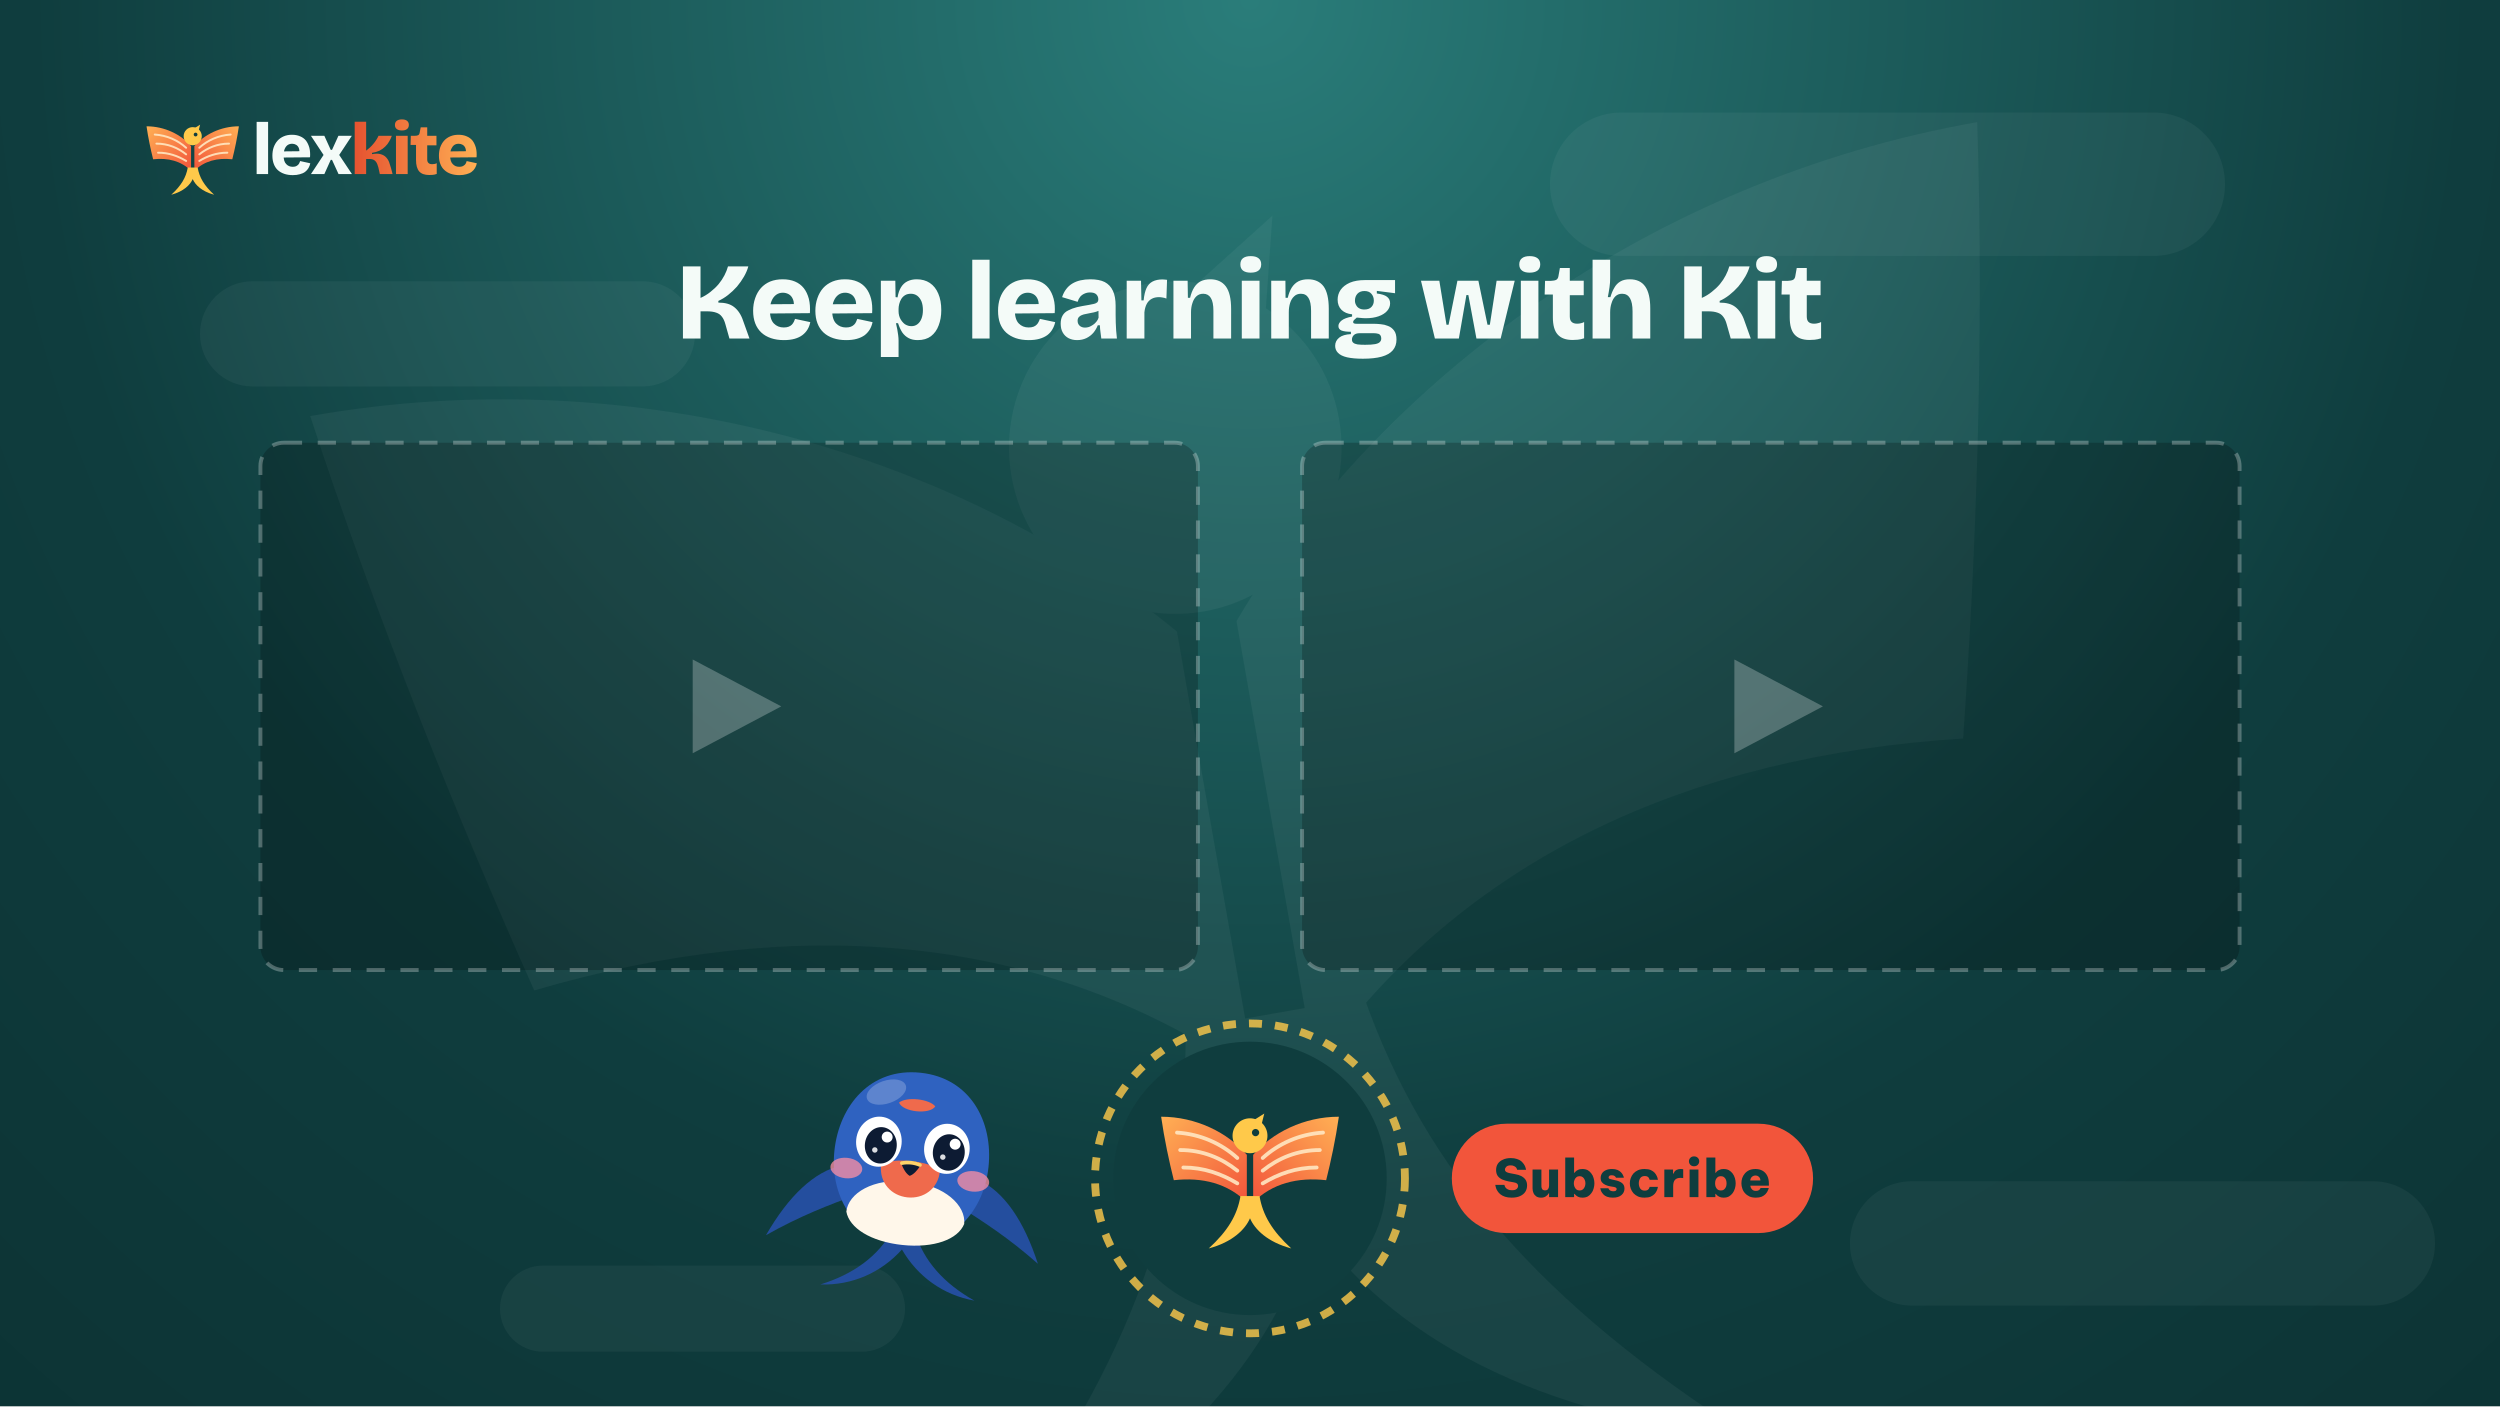
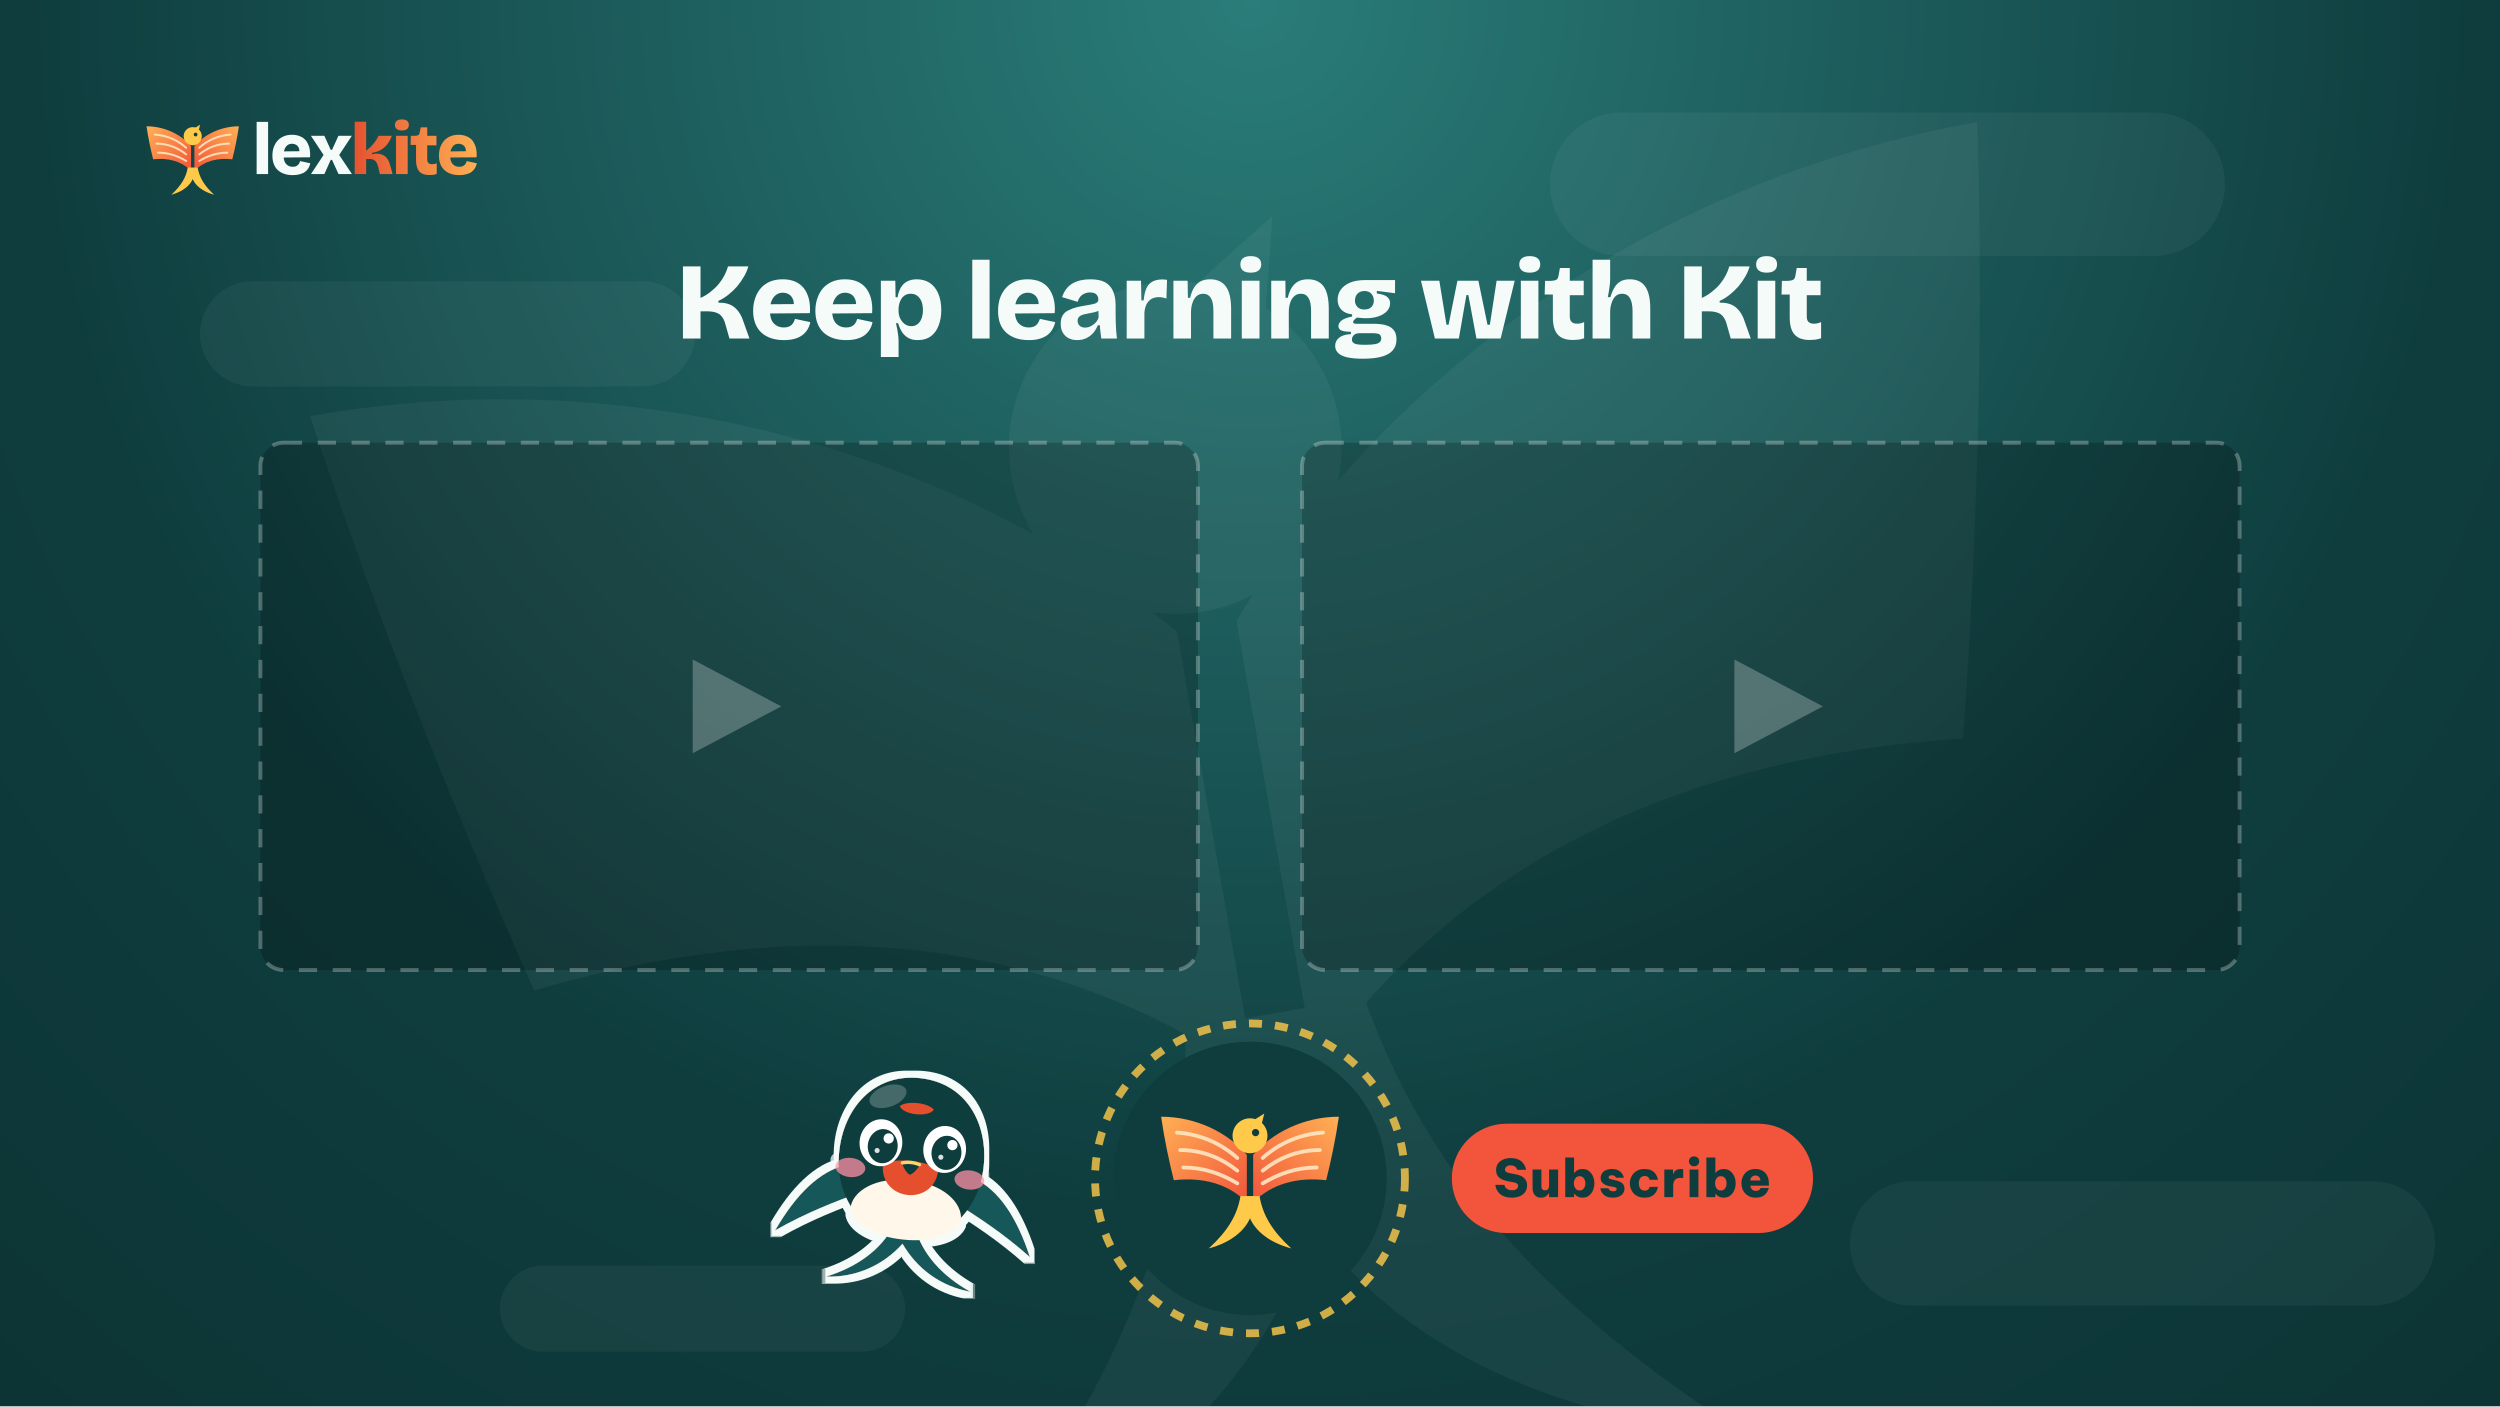
<svg xmlns="http://www.w3.org/2000/svg" width="1920" height="1080" viewBox="0 0 1920 1080">
  <defs>
    <linearGradient id="pg" x1="0" y1="0" x2="1" y2="1">
      <stop offset="0" stop-color="#FFB054" />
      <stop offset="1" stop-color="#F2553B" />
    </linearGradient>
    <linearGradient id="pg2" x1="1" y1="0" x2="0" y2="1">
      <stop offset="0" stop-color="#FFB054" />
      <stop offset="1" stop-color="#F2553B" />
    </linearGradient>
+     <filter id="kithalo" x="-10%" y="-10%" width="120%" height="120%">
+       <feMorphology in="SourceAlpha" operator="dilate" radius="2.6" result="d" />
+       <feFlood flood-color="#F4FBF8" />
+       <feComposite in2="d" operator="in" result="o" />
+       <feMerge>
+         <feMergeNode in="o" />
+         <feMergeNode in="SourceGraphic" />
+       </feMerge>
+     </filter>
  </defs>
  <defs>
    <radialGradient id="bg59" gradientUnits="userSpaceOnUse" cx="960" cy="0" r="1872.471">
      <stop offset="0" stop-color="#2A7D7A" />
      <stop offset=".5" stop-color="#0F3D3E" />
      <stop offset="1" stop-color="#0A2C2D" />
    </radialGradient>
  </defs>
  <rect width="1920" height="1080" fill="url(#bg59)" />
  <rect x="153.6" y="216" width="380.16" height="80.784" rx="40.392" fill="#fff" opacity=".045" />
  <rect x="1190.4" y="86.4" width="518.4" height="110.16" rx="55.08" fill="#fff" opacity=".045" />
  <rect x="1420.8" y="907.2" width="449.28" height="95.472" rx="47.736" fill="#fff" opacity=".045" />
  <rect x="384" y="972" width="311.04" height="66.096" rx="33.048" fill="#fff" opacity=".045" />
  <g opacity=".05" transform="rotate(-10 960 669.6)">
    <svg x="263.571" y="-148.704" width="1392.857" height="1392.857" viewBox="0 0 120 120">
      <path d="M58 54 C46 40 26 30 4 30 C6 44 9 58 12 70 C30 68 46 72 58 84 Z" fill="#FFFFFF" />
      <path d="M62 54 C74 40 94 30 116 30 C114 44 111 58 108 70 C90 68 74 72 62 84 Z" fill="#FFFFFF" />
      <path d="M54 80 C52 92 46 102 34 113 C49 109 57 101 60 94 C63 101 71 109 86 113 C74 102 68 92 66 80 Z" fill="#FFFFFF" />
      <path d="M60 31 a11 11 0 1 0 0.01 0 Z" fill="#FFFFFF" />
      <path d="M61 33 l8 -5 l-2 8 Z" fill="#FFFFFF" />
    </svg>
  </g>
  <svg x="110" y="78" width="76" height="76" viewBox="0 0 120 120">
    <path d="M58 54 C46 40 26 30 4 30 C6 44 9 58 12 70 C30 68 46 72 58 84 Z" fill="url(#pg)" />
    <path d="M62 54 C74 40 94 30 116 30 C114 44 111 58 108 70 C90 68 74 72 62 84 Z" fill="url(#pg2)" />
    <path d="M52 56 C42 47 29 41 14 40 M52 64 C42 56 30 51 16 51 M52 72 C42 66 31 62 18 62 M68 56 C78 47 91 41 106 40 M68 64 C78 56 90 51 104 51 M68 72 C78 66 89 62 102 62" stroke="#FFE7C2" stroke-width="2.4" fill="none" stroke-linecap="round" opacity=".9" />
    <path d="M54 80 C52 92 46 102 34 113 C49 109 57 101 60 94 C63 101 71 109 86 113 C74 102 68 92 66 80 Z" fill="#FFC94A" />
    <circle cx="60" cy="42" r="11" fill="#FFC94A" />
    <path d="M61 33 l8 -5 l-2 8 Z" fill="#FFC94A" />
    <circle cx="63.5" cy="40" r="2.3" fill="#0F3D3E" />
  </svg>
  <defs>
    <linearGradient id="wm60" gradientUnits="userSpaceOnUse" x1="268.917" y1="0" x2="368.022" y2="0">
      <stop offset="0" stop-color="#E5502F" />
      <stop offset="1" stop-color="#FFB054" />
    </linearGradient>
  </defs>
  <path d="M205.9 133.7L197.1 133.7L197.1 93.6L205.9 93.6L205.9 133.7M224.9 134.5L224.9 134.5Q221.2 134.5 218.3 133.5Q215.4 132.5 213.3 130.6Q211.3 128.7 210.3 126Q209.2 123.2 209.2 119.6L209.2 119.6Q209.2 116 210.2 113.1Q211.3 110.1 213.2 108Q215.1 105.9 217.9 104.7Q220.7 103.5 224.2 103.5L224.2 103.5Q227.8 103.5 230.5 104.7Q233.2 105.8 235 108Q236.7 110.3 237.6 113.5Q238.4 116.7 238.1 120.8L238.1 120.8L215.1 121L215.1 116.3L233 116.1L229.8 118.3Q230.2 115.5 229.5 113.7Q228.8 112 227.4 111.2Q226 110.4 224.4 110.4L224.4 110.4Q222.4 110.4 220.9 111.4Q219.4 112.5 218.6 114.5Q217.8 116.5 217.8 119.4L217.8 119.4Q217.8 124 219.8 126Q221.7 128.1 224.8 128.1L224.8 128.1Q226.3 128.1 227.3 127.7Q228.3 127.2 228.9 126.6Q229.6 126 229.9 125.2Q230.3 124.4 230.5 123.7L230.5 123.7L238.3 125.4Q237.9 127.4 236.9 129.1Q235.9 130.8 234.3 132Q232.7 133.2 230.3 133.8Q228 134.5 224.9 134.5M249.1 133.7L238.8 133.7L248.5 119L238.8 104.3L249.1 104.3L254 115.1L255 115.1L259.9 104.3L270.2 104.3L260.5 119L270.3 133.7L260 133.7L255 122.8L254 122.8L249.1 133.7" fill="#F4FBF8" />
  <path d="M281.2 133.7L272.4 133.7L272.4 93.5L281.2 93.5L281.2 115.7Q282.8 114.5 284.2 113.2Q285.6 111.9 286.8 110.4Q288 109 289 107.4Q290 105.9 290.7 104.3L290.7 104.3L300.9 104.3Q300.2 106.5 298.9 108.6Q297.7 110.8 295.8 112.6Q294 114.4 291.5 115.7Q288.9 116.9 285.7 117.4L285.7 117.4L285.7 118.4Q289.8 117.6 292.3 118.4Q294.9 119.1 296.5 120.8Q298.1 122.5 298.9 124.7Q299.7 126.9 300.3 129.1L300.3 129.1L301.5 133.7L291.7 133.7L291.1 130.9Q290.6 128.2 289.8 126.2Q289.1 124.3 287.7 123.2Q286.3 122.1 283.7 122.1L283.7 122.1L281.2 122.1L281.2 133.7M313.1 133.7L304.1 133.7L304.1 104.3L313.1 104.3L313.1 133.7M308.6 100.2L308.6 100.2Q306.1 100.2 304.7 99.1Q303.3 98 303.3 96L303.3 96Q303.3 93.9 304.7 92.8Q306.1 91.7 308.6 91.7L308.6 91.7Q311.3 91.7 312.6 92.8Q314 93.9 314 95.9L314 95.9Q314 98 312.6 99.1Q311.3 100.2 308.6 100.2M329.6 134.4L329.6 134.4Q324.4 134.4 322 131.7Q319.5 128.9 319.5 122.8L319.5 122.8L319.5 111.3L315.3 111.3L315.5 104.3L318.5 104.3Q320.3 104.3 321.2 103.8Q322.1 103.3 322.3 101.9L322.3 101.9L323.1 97.8L328.1 97.8L328.1 104.3L335.2 104.3L335.2 111.6L328.1 111.6L328.1 122.5Q328.1 124.3 329.1 125.2Q330 126.1 331.9 126.1L331.9 126.1Q332.9 126.1 333.9 125.9Q334.8 125.7 335.4 125.3L335.4 125.3L335.4 133.6Q333.6 134.2 332.2 134.3Q330.7 134.4 329.6 134.4M352.8 134.5L352.8 134.5Q349.1 134.5 346.2 133.5Q343.3 132.5 341.3 130.6Q339.2 128.7 338.2 126Q337.1 123.2 337.1 119.6L337.1 119.6Q337.1 116 338.1 113.1Q339.2 110.1 341.1 108Q343 105.9 345.8 104.7Q348.6 103.5 352.1 103.5L352.1 103.5Q355.7 103.5 358.4 104.7Q361.1 105.8 362.9 108Q364.6 110.3 365.5 113.5Q366.3 116.7 366 120.8L366 120.8L343 121L343 116.3L360.9 116.1L357.7 118.3Q358.1 115.5 357.4 113.7Q356.7 112 355.3 111.2Q353.9 110.4 352.3 110.4L352.3 110.4Q350.3 110.4 348.8 111.4Q347.4 112.5 346.5 114.5Q345.7 116.5 345.7 119.4L345.7 119.4Q345.7 124 347.7 126Q349.6 128.1 352.7 128.1L352.7 128.1Q354.2 128.1 355.2 127.7Q356.2 127.2 356.9 126.6Q357.5 126 357.9 125.2Q358.2 124.4 358.4 123.7L358.4 123.7L366.2 125.4Q365.8 127.4 364.8 129.1Q363.8 130.8 362.2 132Q360.6 133.2 358.2 133.8Q355.9 134.5 352.8 134.5" fill="url(#wm60)" />
  <path d="M538 260L524.5 260L524.5 204.6L538 204.6L538 228.8Q542.1 227 545.6 224.2Q549.2 221.4 551.9 218.2Q554.6 214.9 556.4 211.4Q558.2 207.9 559.1 204.6L559.1 204.6L574.7 204.6Q573.7 208.4 571.4 212.4Q569.1 216.4 566 220.1Q562.8 223.7 559.1 226.6Q555.5 229.4 551.7 231.1L551.7 231.1L551.7 232.4Q555.5 232.4 558.5 233.2Q561.5 234 563.8 235.8Q566.1 237.6 567.8 240.2Q569.6 242.9 570.8 246.6L570.8 246.6L575.6 260L560.2 260L557.1 249Q556.1 245.3 554.4 243.2Q552.8 241 550 240.1Q547.2 239.1 542.9 239.1L542.9 239.1L538 239.1L538 260M602 261.2L602 261.2Q596.5 261.2 592.1 259.7Q587.7 258.2 584.7 255.4Q581.6 252.5 580 248.3Q578.4 244.1 578.4 238.7L578.4 238.7Q578.4 233.4 580 228.9Q581.5 224.5 584.4 221.2Q587.3 218 591.5 216.2Q595.8 214.5 601.1 214.5L601.1 214.5Q606.5 214.5 610.5 216.2Q614.6 217.9 617.3 221.3Q619.9 224.6 621.2 229.5Q622.4 234.3 622 240.5L622 240.5L587.3 240.8L587.3 233.7L614.3 233.5L609.5 236.7Q610.1 232.5 609 229.9Q607.9 227.2 605.8 226Q603.7 224.8 601.2 224.8L601.2 224.8Q598.3 224.8 596.1 226.4Q593.9 228 592.6 231Q591.3 234 591.3 238.4L591.3 238.4Q591.3 245.3 594.3 248.4Q597.3 251.5 601.9 251.5L601.9 251.5Q604.2 251.5 605.7 250.9Q607.2 250.3 608.2 249.3Q609.1 248.3 609.7 247.1Q610.2 246 610.6 244.9L610.6 244.9L622.3 247.4Q621.7 250.5 620.2 253Q618.7 255.5 616.2 257.4Q613.8 259.2 610.3 260.2Q606.8 261.2 602 261.2M649.8 261.2L649.8 261.2Q644.3 261.2 639.9 259.7Q635.5 258.2 632.5 255.4Q629.4 252.5 627.8 248.3Q626.2 244.1 626.2 238.7L626.2 238.7Q626.2 233.4 627.8 228.9Q629.3 224.5 632.2 221.2Q635.1 218 639.4 216.2Q643.6 214.5 648.9 214.5L648.9 214.5Q654.3 214.5 658.3 216.2Q662.4 217.9 665.1 221.3Q667.7 224.6 669 229.5Q670.2 234.3 669.8 240.5L669.8 240.5L635.1 240.8L635.1 233.7L662.1 233.5L657.3 236.7Q657.9 232.5 656.8 229.9Q655.7 227.2 653.6 226Q651.5 224.8 649.1 224.8L649.1 224.8Q646.1 224.8 643.9 226.4Q641.7 228 640.4 231Q639.1 234 639.1 238.4L639.1 238.4Q639.1 245.3 642.1 248.4Q645.1 251.5 649.7 251.5L649.7 251.5Q652 251.5 653.5 250.9Q655 250.3 656 249.3Q657 248.3 657.5 247.1Q658 246 658.4 244.9L658.4 244.9L670.1 247.4Q669.5 250.5 668 253Q666.5 255.5 664.1 257.4Q661.6 259.2 658.1 260.2Q654.6 261.2 649.8 261.2M690.1 274.2L676.5 274.2L676.5 238.3L676.5 215.6L687.6 215.6L687.8 228.2L689.3 228.4Q690.1 223.7 692 220.6Q693.9 217.5 697 216Q700.1 214.5 704 214.5L704 214.5Q709.9 214.5 714.1 217.3Q718.4 220.2 720.6 225.5Q722.9 230.8 722.9 238.2L722.9 238.2Q722.9 244.7 720.9 249.9Q719 255.1 715 258.2Q711 261.2 704.8 261.2L704.8 261.2Q700.7 261.2 697.9 259.7Q695 258.2 693 255.4Q691.1 252.5 689.7 248.2L689.7 248.2L688.1 248.2Q688.6 250.5 689.1 252.9Q689.5 255.2 689.8 257.4Q690.1 259.6 690.1 261.6L690.1 261.6L690.1 274.2M699.9 250.5L699.9 250.5Q702.7 250.5 704.6 249Q706.6 247.5 707.7 244.7Q708.8 241.9 708.8 238.2L708.8 238.2Q708.8 234.3 707.7 231.5Q706.5 228.7 704.4 227.1Q702.3 225.6 699.6 225.6L699.6 225.6Q696.9 225.6 695.1 226.7Q693.3 227.8 692.2 229.6Q691.1 231.4 690.6 233.5Q690.1 235.5 690.1 237.2L690.1 237.2L690.1 239.1Q690.1 240.7 690.5 242.3Q690.9 243.9 691.7 245.3Q692.6 246.8 693.8 248Q694.9 249.2 696.5 249.8Q698 250.5 699.9 250.5M760 260L746.7 260L746.7 199.5L760 199.5L760 260M790.1 261.2L790.1 261.2Q784.5 261.2 780.1 259.7Q775.8 258.2 772.7 255.4Q769.6 252.5 768 248.3Q766.5 244.1 766.5 238.7L766.5 238.7Q766.5 233.4 768 228.9Q769.6 224.5 772.5 221.2Q775.4 218 779.6 216.2Q783.8 214.5 789.1 214.5L789.1 214.5Q794.5 214.5 798.6 216.2Q802.7 217.9 805.3 221.3Q807.9 224.6 809.2 229.5Q810.5 234.3 810 240.5L810 240.5L775.4 240.8L775.4 233.7L802.3 233.5L797.5 236.7Q798.1 232.5 797 229.9Q795.9 227.2 793.8 226Q791.7 224.8 789.3 224.8L789.3 224.8Q786.4 224.8 784.1 226.4Q781.9 228 780.6 231Q779.4 234 779.4 238.4L779.4 238.4Q779.4 245.3 782.4 248.4Q785.4 251.5 790 251.5L790 251.5Q792.2 251.5 793.8 250.9Q795.3 250.3 796.2 249.3Q797.2 248.3 797.7 247.1Q798.3 246 798.6 244.9L798.6 244.9L810.4 247.4Q809.7 250.5 808.2 253Q806.8 255.5 804.3 257.4Q801.8 259.2 798.3 260.2Q794.8 261.2 790.1 261.2M827.2 261.2L827.2 261.2Q823.5 261.2 820.6 259.7Q817.8 258.2 816.2 255.4Q814.6 252.6 814.6 248.6L814.6 248.6Q814.6 244.8 816.1 242.3Q817.5 239.8 820.4 238.4Q823.2 236.9 827.1 235.9Q831.1 235 836.1 234.2L836.1 234.2Q838.5 233.8 840.2 233.4Q841.8 233 842.7 232.2Q843.5 231.4 843.5 229.8L843.5 229.8Q843.5 227.7 842 226.1Q840.5 224.6 837.1 224.6L837.1 224.6Q834.8 224.6 832.9 225.5Q831 226.3 829.6 227.9Q828.3 229.5 827.6 231.8L827.6 231.8L815.7 228.2Q816.8 224.7 818.8 222.1Q820.7 219.5 823.5 217.8Q826.3 216.1 829.8 215.3Q833.4 214.5 837.4 214.5L837.4 214.5Q844.2 214.5 848.4 216.6Q852.6 218.8 854.7 223.3Q856.8 227.7 856.8 234.8L856.8 234.8L856.8 241.6Q856.8 244.6 856.9 247.7Q857 250.8 857.2 253.8Q857.4 256.9 857.8 260L857.8 260L845.8 260Q845.5 258.1 845.2 255.3Q844.8 252.6 844.7 249.8L844.7 249.8L843.1 249.8Q841.9 252.9 839.7 255.6Q837.4 258.2 834.3 259.7Q831.1 261.2 827.2 261.2M833.3 251.6L833.3 251.6Q834.8 251.6 836.4 251.1Q837.9 250.5 839.4 249.5Q840.8 248.6 842 247.1Q843.2 245.7 843.7 244L843.7 244L843.6 237.4L845.4 237.8Q843.8 238.8 841.9 239.4Q840 240 838 240.3Q836 240.7 834.1 241.1Q832.2 241.4 830.8 242Q829.3 242.6 828.5 243.6Q827.6 244.6 827.6 246.4L827.6 246.4Q827.6 248.7 829.2 250.2Q830.8 251.6 833.3 251.6M878.9 260L865.3 260L865.3 239.4L865.3 215.6L876.3 215.6L876.6 230.7L878.3 230.7Q878.9 224.8 880.5 221.3Q882.1 217.8 885.2 216.2Q888.3 214.6 892.8 214.6L892.8 214.6Q893.5 214.6 894.3 214.7Q895.2 214.7 896.3 214.9L896.3 214.9L895.8 229.3Q894.4 228.7 892.9 228.5Q891.3 228.2 890.1 228.2L890.1 228.2Q886.8 228.2 884.5 229.5Q882.1 230.8 880.7 233.4Q879.3 236 878.9 239.9L878.9 239.9L878.9 260M914.7 260L901.2 260L901.2 233.3L901.2 215.6L912.1 215.6L912.3 228.7L914 228.7Q915.1 224 917.1 220.8Q919.1 217.6 922.2 216Q925.3 214.5 929.5 214.5L929.5 214.5Q937.3 214.5 941.4 219.9Q945.5 225.4 945.5 237.3L945.5 237.3L945.5 260L931.9 260L931.9 238.8Q931.9 231.9 929.9 228.8Q927.9 225.6 924.1 225.6L924.1 225.6Q920.9 225.6 918.8 227.6Q916.8 229.5 915.8 232.7Q914.7 235.9 914.7 239.8L914.7 239.8L914.7 260M967.3 260L953.7 260L953.7 215.6L967.3 215.6L967.3 260M960.5 209.4L960.5 209.4Q956.7 209.4 954.6 207.8Q952.6 206.2 952.6 203.1L952.6 203.1Q952.6 199.9 954.6 198.3Q956.7 196.7 960.5 196.7L960.5 196.7Q964.5 196.7 966.5 198.3Q968.6 199.9 968.6 203L968.6 203Q968.6 206.2 966.5 207.8Q964.5 209.4 960.5 209.4M989.8 260L976.3 260L976.3 233.3L976.3 215.6L987.2 215.6L987.3 228.7L989 228.7Q990.1 224 992.1 220.8Q994.2 217.6 997.3 216Q1000.4 214.5 1004.6 214.5L1004.6 214.5Q1012.4 214.5 1016.5 219.9Q1020.5 225.4 1020.5 237.3L1020.5 237.3L1020.5 260L1006.9 260L1006.9 238.8Q1006.9 231.9 1004.9 228.8Q1003 225.6 999.1 225.6L999.1 225.6Q995.9 225.6 993.9 227.6Q991.8 229.5 990.8 232.7Q989.8 235.9 989.8 239.8L989.8 239.8L989.8 260M1046.7 275.5L1046.7 275.5Q1039.3 275.5 1034.5 274.4Q1029.8 273.3 1027.6 271Q1025.4 268.8 1025.4 265.6L1025.4 265.6Q1025.4 261.8 1028.5 259.3Q1031.5 256.9 1037.5 256.6L1037.5 256.6L1037.5 254.8Q1032.9 254.8 1030.4 253.9Q1027.9 252.9 1027.9 250.4L1027.9 250.4Q1027.9 248.1 1030.4 246.1Q1032.8 244.2 1038.4 243.1L1038.4 243.1L1038.4 241.4Q1033.3 240.9 1030.3 238Q1027.3 235 1027.3 230.1L1027.3 230.1Q1027.3 226 1029.6 222.6Q1032 219.2 1036.7 217.1Q1041.4 215.1 1048.4 215.1L1048.4 215.1L1071.4 215.1L1071.4 225.2L1057.4 223.4L1057.4 225.4Q1062.9 226.1 1065.2 227.9Q1067.6 229.7 1067.6 232.9L1067.6 232.9Q1067.6 236.2 1065.3 238.8Q1063 241.4 1058.8 242.9Q1054.6 244.4 1048.8 244.4L1048.8 244.4Q1047.8 244.4 1046.5 244.3Q1045.3 244.2 1042 243.9L1042 243.9Q1040.7 245 1039.9 245.8Q1039.2 246.6 1039.2 247.3L1039.2 247.3Q1039.2 247.8 1039.6 248.2Q1040 248.5 1040.8 248.6Q1041.6 248.7 1042.5 248.7L1042.5 248.7L1056.1 248.7Q1057.8 248.7 1060.5 249Q1063.2 249.2 1065.9 250.3Q1068.7 251.3 1070.6 253.8Q1072.5 256.2 1072.5 260.8L1072.5 260.8Q1072.5 265.7 1069.7 269Q1066.9 272.3 1061.2 273.9Q1055.5 275.5 1046.7 275.5M1048.4 264.8L1048.4 264.8Q1053.3 264.8 1056 264.3Q1058.7 263.8 1059.7 262.7Q1060.8 261.6 1060.8 260L1060.8 260Q1060.8 258.5 1060.2 257.6Q1059.6 256.7 1058.7 256.4Q1057.8 256.1 1056.8 256Q1055.8 255.9 1055.1 255.9L1055.1 255.9L1044.3 255.9Q1041.2 255.9 1039.7 257.4Q1038.3 258.8 1038.3 260.8L1038.3 260.8Q1038.3 262.4 1039.3 263.2Q1040.3 264.1 1042.5 264.5Q1044.7 264.8 1048.4 264.8M1047.8 237.7L1047.8 237.7Q1051.5 237.7 1053.3 235.7Q1055.1 233.8 1055.1 230.9L1055.1 230.9Q1055.1 227.7 1053.2 225.6Q1051.4 223.5 1047.9 223.5L1047.9 223.5Q1044.5 223.5 1042.5 225.6Q1040.6 227.7 1040.6 230.9L1040.6 230.9Q1040.6 232.8 1041.5 234.3Q1042.3 235.9 1043.9 236.8Q1045.5 237.7 1047.8 237.7M1120.4 260L1102 260L1091.3 215.6L1105.4 215.6L1110.9 249.4L1112.5 249.4L1119.3 215.6L1135.4 215.6L1142.4 249.4L1144.2 249.4L1149.4 215.6L1163.3 215.6L1152.5 260L1133.9 260L1127.7 226.6L1126.2 226.6L1120.4 260M1181.5 260L1168 260L1168 215.6L1181.5 215.6L1181.5 260M1174.8 209.4L1174.8 209.4Q1170.9 209.4 1168.9 207.8Q1166.8 206.2 1166.8 203.1L1166.8 203.1Q1166.8 199.9 1168.9 198.3Q1170.9 196.7 1174.8 196.7L1174.8 196.7Q1178.7 196.7 1180.8 198.3Q1182.9 199.9 1182.9 203L1182.9 203Q1182.9 206.2 1180.8 207.8Q1178.7 209.4 1174.8 209.4M1207.8 261.1L1207.8 261.1Q1200 261.1 1196.3 256.9Q1192.6 252.8 1192.6 243.6L1192.6 243.6L1192.6 226.2L1186.3 226.2L1186.6 215.7L1191.1 215.7Q1193.8 215.6 1195.2 214.9Q1196.6 214.1 1196.9 212L1196.9 212L1198 205.8L1205.6 205.8L1205.6 215.6L1216.3 215.6L1216.3 226.7L1205.6 226.7L1205.6 243Q1205.6 245.9 1207 247.2Q1208.4 248.6 1211.3 248.6L1211.3 248.6Q1212.9 248.6 1214.3 248.2Q1215.7 247.9 1216.6 247.3L1216.6 247.3L1216.6 259.8Q1214 260.7 1211.7 260.9Q1209.5 261.1 1207.8 261.1M1236.6 260L1223.1 260L1223.1 231.8L1223.1 199.5L1236.6 199.5L1236.6 213.4Q1236.6 215.1 1236.5 216.9Q1236.4 218.7 1236.1 220.6Q1235.8 222.5 1235.5 224.4Q1235.2 226.3 1234.8 228.2L1234.8 228.2L1236.8 228.2Q1238 224 1239.8 221Q1241.5 217.9 1244.4 216.2Q1247.2 214.5 1251.7 214.5L1251.7 214.5Q1259.6 214.5 1263.5 220Q1267.4 225.5 1267.4 236.9L1267.4 236.9L1267.4 260L1253.8 260L1253.8 239.2Q1253.8 232.4 1251.8 229Q1249.8 225.6 1245.8 225.6L1245.8 225.6Q1242.7 225.6 1240.7 227.5Q1238.7 229.4 1237.7 232.7Q1236.6 235.9 1236.6 239.8L1236.6 239.8L1236.6 260M1307 260L1293.5 260L1293.5 204.6L1307 204.6L1307 228.8Q1311.1 227 1314.6 224.2Q1318.2 221.4 1320.9 218.2Q1323.6 214.9 1325.4 211.4Q1327.2 207.9 1328.1 204.6L1328.1 204.6L1343.7 204.6Q1342.7 208.4 1340.4 212.4Q1338.1 216.4 1335 220.1Q1331.8 223.7 1328.1 226.6Q1324.5 229.4 1320.7 231.1L1320.7 231.1L1320.7 232.4Q1324.5 232.4 1327.5 233.2Q1330.5 234 1332.8 235.8Q1335.1 237.6 1336.8 240.2Q1338.6 242.9 1339.8 246.6L1339.8 246.6L1344.6 260L1329.2 260L1326.1 249Q1325.1 245.3 1323.4 243.2Q1321.8 241 1319 240.1Q1316.2 239.1 1311.9 239.1L1311.9 239.1L1307 239.1L1307 260M1363.4 260L1349.9 260L1349.9 215.6L1363.4 215.6L1363.4 260M1356.7 209.4L1356.7 209.4Q1352.9 209.4 1350.8 207.8Q1348.7 206.2 1348.7 203.1L1348.7 203.1Q1348.7 199.9 1350.8 198.3Q1352.9 196.7 1356.7 196.7L1356.7 196.7Q1360.7 196.7 1362.7 198.3Q1364.8 199.9 1364.8 203L1364.8 203Q1364.8 206.2 1362.7 207.8Q1360.7 209.4 1356.7 209.4M1389.7 261.1L1389.7 261.1Q1381.9 261.1 1378.2 256.9Q1374.5 252.8 1374.5 243.6L1374.5 243.6L1374.5 226.2L1368.2 226.2L1368.5 215.7L1373 215.7Q1375.7 215.6 1377.1 214.9Q1378.5 214.1 1378.8 212L1378.8 212L1379.9 205.8L1387.6 205.8L1387.6 215.6L1398.2 215.6L1398.2 226.7L1387.6 226.7L1387.6 243Q1387.6 245.9 1388.9 247.2Q1390.3 248.6 1393.2 248.6L1393.2 248.6Q1394.8 248.6 1396.2 248.2Q1397.6 247.9 1398.6 247.3L1398.6 247.3L1398.6 259.8Q1395.9 260.7 1393.6 260.9Q1391.4 261.1 1389.7 261.1" fill="#F4FBF8" />
  <rect x="200" y="340" width="720" height="405" rx="18" fill="#000" fill-opacity=".22" stroke="#fff" stroke-opacity=".28" stroke-width="3" stroke-dasharray="14 12" />
  <path d="M532 506.5 L600 542.5 L532 578.5 Z" fill="#fff" opacity=".25" />
  <rect x="1000" y="340" width="720" height="405" rx="18" fill="#000" fill-opacity=".22" stroke="#fff" stroke-opacity=".28" stroke-width="3" stroke-dasharray="14 12" />
  <path d="M1332 506.5 L1400 542.5 L1332 578.5 Z" fill="#fff" opacity=".25" />
  <circle cx="960" cy="905" r="119" fill="none" stroke="#FFC94A" stroke-width="6" stroke-dasharray="10 10" opacity=".8" />
  <circle cx="960" cy="905" r="105" fill="#0F3D3E" />
  <svg x="886.875" y="821.078" width="146.25" height="146.25" viewBox="0 0 120 120">
    <path d="M58 54 C46 40 26 30 4 30 C6 44 9 58 12 70 C30 68 46 72 58 84 Z" fill="url(#pg)" />
    <path d="M62 54 C74 40 94 30 116 30 C114 44 111 58 108 70 C90 68 74 72 62 84 Z" fill="url(#pg2)" />
    <path d="M52 56 C42 47 29 41 14 40 M52 64 C42 56 30 51 16 51 M52 72 C42 66 31 62 18 62 M68 56 C78 47 91 41 106 40 M68 64 C78 56 90 51 104 51 M68 72 C78 66 89 62 102 62" stroke="#FFE7C2" stroke-width="2.4" fill="none" stroke-linecap="round" opacity=".9" />
    <path d="M54 80 C52 92 46 102 34 113 C49 109 57 101 60 94 C63 101 71 109 86 113 C74 102 68 92 66 80 Z" fill="#FFC94A" />
    <circle cx="60" cy="42" r="11" fill="#FFC94A" />
    <path d="M61 33 l8 -5 l-2 8 Z" fill="#FFC94A" />
    <circle cx="63.5" cy="40" r="2.3" fill="#0F3D3E" />
  </svg>
  <defs>
    <linearGradient id="cg61" gradientUnits="userSpaceOnUse" x1="0" y1="0" x2="400" y2="0">
      <stop offset="0" stop-color="#FFB054" />
      <stop offset=".55" stop-color="#FF7A4D" />
      <stop offset="1" stop-color="#F2553B" />
    </linearGradient>
  </defs>
  <rect x="1115" y="863" width="277.44" height="84" rx="42" fill="url(#cg61)" stroke="none" stroke-width="0" />
  <path d="M1161 919.8L1161 919.8Q1158 919.8 1155.9 919.1Q1153.8 918.4 1152.4 917.3Q1151 916.2 1150.2 914.9Q1149.4 913.7 1149 912.6Q1148.6 911.4 1148.5 910.7Q1148.4 910 1148.4 910L1148.4 910L1155.4 910Q1155.4 910 1155.6 910.7Q1155.7 911.3 1156.3 912.1Q1156.9 912.9 1158.1 913.5Q1159.2 914.1 1161.2 914.1L1161.2 914.1Q1163.7 914.1 1164.8 913.1Q1165.9 912.1 1165.9 910.8L1165.9 910.8Q1165.9 909.7 1165.1 909Q1164.3 908.3 1162.4 908L1162.4 908L1158.5 907.3Q1156 906.8 1153.8 905.9Q1151.6 904.9 1150.3 903.2Q1149 901.4 1149 898.6L1149 898.6Q1149 895.8 1150.3 893.8Q1151.7 891.7 1154.3 890.6Q1156.8 889.4 1160.3 889.4L1160.3 889.4Q1163 889.4 1165 890.1Q1166.9 890.7 1168.2 891.7Q1169.4 892.8 1170.2 893.9Q1171 895 1171.4 896.1Q1171.8 897.1 1171.9 897.8Q1172 898.4 1172 898.4L1172 898.4L1165.2 898.4Q1165.2 898.4 1165 897.9Q1164.9 897.4 1164.4 896.7Q1163.9 896.1 1162.9 895.6Q1161.9 895 1160.2 895L1160.2 895Q1157.8 895 1156.8 896.1Q1155.8 897.1 1155.8 898.2L1155.8 898.2Q1155.8 899.4 1156.9 900.1Q1158 900.7 1159.6 901L1159.6 901L1163.8 901.8Q1166.3 902.2 1168.3 903.2Q1170.4 904.3 1171.6 906Q1172.8 907.8 1172.8 910.4L1172.8 910.4Q1172.8 913.1 1171.5 915.2Q1170.1 917.4 1167.4 918.6Q1164.8 919.8 1161 919.8M1183.6 919.8L1183.6 919.8Q1181.2 919.8 1179.8 918.8Q1178.4 917.8 1177.7 916.2Q1177 914.6 1177 912.6L1177 912.6L1177 898.2L1183.8 898.2L1183.8 911.1Q1183.8 912.5 1184.5 913.4Q1185.2 914.2 1186.7 914.2L1186.7 914.2Q1188.3 914.2 1189 913.1Q1189.7 912 1189.7 910.6L1189.7 910.6L1189.7 898.2L1196.6 898.2L1196.6 919.4L1189.7 919.4L1189.7 916.4L1189.5 916.4Q1188.7 917.8 1187.2 918.8Q1185.8 919.8 1183.6 919.8M1215.3 919.8L1215.3 919.8Q1213.2 919.8 1211.9 919.1Q1210.6 918.4 1210 917.7Q1209.3 917 1209.2 916.9L1209.2 916.9L1208.9 916.9L1208.9 919.4L1202.1 919.4L1202.1 889L1208.9 889L1208.9 900.7L1209.2 900.7Q1209.3 900.6 1210 899.8Q1210.6 899.1 1211.9 898.5Q1213.2 897.8 1215.3 897.8L1215.3 897.8Q1217.6 897.8 1219.4 898.7Q1221.1 899.7 1222.2 901.3Q1223.4 902.8 1223.9 904.8Q1224.5 906.8 1224.5 908.8L1224.5 908.8Q1224.5 910.8 1223.9 912.8Q1223.4 914.8 1222.2 916.3Q1221.1 917.9 1219.4 918.9Q1217.6 919.8 1215.3 919.8M1213.2 914.3L1213.2 914.3Q1214.6 914.3 1215.6 913.5Q1216.6 912.7 1217.1 911.4Q1217.6 910.2 1217.6 908.8L1217.6 908.8Q1217.6 907.4 1217.1 906.2Q1216.6 904.9 1215.6 904.1Q1214.6 903.3 1213.2 903.3L1213.2 903.3Q1211.7 903.3 1210.7 904.1Q1209.7 904.9 1209.2 906.2Q1208.7 907.4 1208.7 908.8L1208.7 908.8Q1208.7 910.2 1209.2 911.4Q1209.7 912.7 1210.7 913.5Q1211.7 914.3 1213.2 914.3M1238.7 919.8L1238.7 919.8Q1236 919.8 1234.2 919.1Q1232.4 918.4 1231.4 917.3Q1230.4 916.2 1229.8 915.1Q1229.3 914 1229.2 913.3Q1229 912.6 1229 912.6L1229 912.6L1235.2 912.6Q1235.2 912.6 1235.4 912.9Q1235.5 913.3 1235.9 913.7Q1236.3 914.2 1237 914.5Q1237.8 914.9 1239.1 914.9L1239.1 914.9Q1240.6 914.9 1241.1 914.3Q1241.6 913.7 1241.6 913.2L1241.6 913.2Q1241.6 912 1239.6 911.6L1239.6 911.6L1236.6 911.1Q1234.7 910.8 1233 910Q1231.4 909.3 1230.3 908Q1229.3 906.8 1229.3 904.7L1229.3 904.7Q1229.3 902.8 1230.3 901.2Q1231.3 899.6 1233.3 898.7Q1235.2 897.8 1238 897.8L1238 897.8Q1240.5 897.8 1242.2 898.5Q1243.8 899.2 1244.8 900.2Q1245.8 901.2 1246.3 902.2Q1246.8 903.2 1247 903.8Q1247.1 904.5 1247.1 904.5L1247.1 904.5L1241.1 904.5Q1241.1 904.5 1240.8 904Q1240.6 903.6 1239.9 903.1Q1239.2 902.6 1237.8 902.6L1237.8 902.6Q1236.4 902.6 1235.9 903.1Q1235.4 903.7 1235.4 904.2L1235.4 904.2Q1235.4 905 1236 905.3Q1236.7 905.6 1237.8 905.8L1237.8 905.8L1240.4 906.4Q1243.6 907 1245.6 908.5Q1247.6 910 1247.6 912.8L1247.6 912.8Q1247.6 915.8 1245.3 917.8Q1243 919.8 1238.7 919.8M1263 919.8L1263 919.8Q1260.1 919.8 1258 918.9Q1255.9 917.9 1254.5 916.4Q1253.1 914.8 1252.4 912.8Q1251.7 910.9 1251.7 908.8L1251.7 908.8Q1251.7 906.7 1252.4 904.8Q1253.1 902.8 1254.5 901.2Q1255.9 899.7 1258 898.7Q1260.1 897.8 1263 897.8L1263 897.8Q1265.9 897.8 1267.8 898.6Q1269.7 899.5 1270.8 900.7Q1271.9 902 1272.4 903.2Q1273 904.4 1273.1 905.3Q1273.3 906.1 1273.3 906.1L1273.3 906.1L1266.9 906.1Q1266.9 906.1 1266.8 905.7Q1266.7 905.2 1266.3 904.6Q1265.9 904 1265.2 903.6Q1264.4 903.2 1263.2 903.2L1263.2 903.2Q1260.8 903.2 1259.7 904.8Q1258.6 906.5 1258.6 908.8L1258.6 908.8Q1258.6 911.1 1259.7 912.8Q1260.8 914.4 1263.2 914.4L1263.2 914.4Q1264.4 914.4 1265.2 914Q1265.9 913.6 1266.3 913Q1266.7 912.4 1266.8 911.9Q1266.9 911.5 1266.9 911.5L1266.9 911.5L1273.3 911.5Q1273.3 911.5 1273.1 912.3Q1273 913.2 1272.4 914.4Q1271.9 915.6 1270.8 916.9Q1269.7 918.1 1267.8 919Q1265.9 919.8 1263 919.8M1285 919.4L1278.2 919.4L1278.2 898.2L1284.9 898.2L1284.9 901.4L1285.2 901.4Q1285.5 900.6 1286.1 899.7Q1286.7 898.9 1287.8 898.4Q1289 897.8 1290.8 897.8L1290.8 897.8Q1291.7 897.8 1292.2 897.9Q1292.7 898 1292.7 898L1292.7 898L1292.7 904.8Q1292.7 904.8 1292.2 904.7Q1291.6 904.6 1290.6 904.6L1290.6 904.6Q1287.8 904.6 1286.4 906.1Q1285 907.6 1285 911L1285 911L1285 919.4M1301 895.7L1301 895.7Q1299.3 895.7 1298.2 894.6Q1297.1 893.4 1297.1 891.9L1297.1 891.9Q1297.1 890.3 1298.2 889.2Q1299.3 888.1 1301 888.1L1301 888.1Q1302.8 888.1 1303.9 889.2Q1305 890.3 1305 891.9L1305 891.9Q1305 893.4 1303.9 894.6Q1302.8 895.7 1301 895.7M1304.4 919.4L1297.6 919.4L1297.6 898.2L1304.4 898.2L1304.4 919.4M1323.7 919.8L1323.7 919.8Q1321.7 919.8 1320.4 919.1Q1319 918.4 1318.4 917.7Q1317.8 917 1317.7 916.9L1317.7 916.9L1317.4 916.9L1317.4 919.4L1310.5 919.4L1310.5 889L1317.4 889L1317.4 900.7L1317.7 900.7Q1317.8 900.6 1318.4 899.8Q1319 899.1 1320.4 898.5Q1321.7 897.8 1323.7 897.8L1323.7 897.8Q1326.1 897.8 1327.8 898.7Q1329.5 899.7 1330.7 901.3Q1331.8 902.8 1332.4 904.8Q1333 906.8 1333 908.8L1333 908.8Q1333 910.8 1332.4 912.8Q1331.8 914.8 1330.7 916.3Q1329.5 917.9 1327.8 918.9Q1326.1 919.8 1323.7 919.8M1321.6 914.3L1321.6 914.3Q1323.1 914.3 1324.1 913.5Q1325.1 912.7 1325.6 911.4Q1326 910.2 1326 908.8L1326 908.8Q1326 907.4 1325.6 906.2Q1325.1 904.9 1324.1 904.1Q1323.1 903.3 1321.6 903.3L1321.6 903.3Q1320.1 903.3 1319.1 904.1Q1318.1 904.9 1317.6 906.2Q1317.2 907.4 1317.2 908.8L1317.2 908.8Q1317.2 910.2 1317.6 911.4Q1318.1 912.7 1319.1 913.5Q1320.1 914.3 1321.6 914.3M1348.5 919.8L1348.5 919.8Q1345.6 919.8 1343.6 918.9Q1341.5 917.9 1340.1 916.3Q1338.7 914.8 1338.1 912.8Q1337.4 910.8 1337.4 908.8L1337.4 908.8Q1337.4 906.8 1338 904.8Q1338.7 902.8 1340 901.3Q1341.3 899.7 1343.4 898.7Q1345.4 897.8 1348.3 897.8L1348.3 897.8Q1351.3 897.8 1353.6 899.1Q1355.9 900.4 1357.2 902.9Q1358.5 905.4 1358.5 909L1358.5 909L1358.5 910.6L1344.3 910.6Q1344.4 912.2 1345.5 913.4Q1346.5 914.6 1348.5 914.6L1348.5 914.6Q1350 914.6 1350.7 914.1Q1351.5 913.6 1351.8 913Q1352.1 912.4 1352.1 912.4L1352.1 912.4L1358.4 912.4Q1358.4 912.4 1358.2 913.2Q1358 913.9 1357.4 915Q1356.8 916.1 1355.8 917.2Q1354.7 918.3 1352.9 919.1Q1351.1 919.8 1348.5 919.8M1344.2 906.6L1344.2 906.6L1352 906.6Q1351.9 904.7 1350.8 903.8Q1349.8 902.8 1348.2 902.8L1348.2 902.8Q1346.6 902.8 1345.5 903.8Q1344.4 904.7 1344.2 906.6" fill="#0F3D3E" />
  <g transform="rotate(6 700 890)">
-     <svg x="595" y="785" width="210" height="210" viewBox="0 0 120 120">
-       <path d="M55 92 C50 104 40 113 26 119 C40 118 52 111 60 100 C68 111 80 118 94 119 C80 113 70 104 65 92 Z" fill="#244E9E" />
-       <g>
-         <path d="M30 66 C18 70 8 82 0 100 C14 90 26 84 38 78 Z" fill="#244E9E" />
+     <svg x="595" y="785" width="210" height="210" viewBox="-4 -4 128 128" overflow="visible">
+       <g filter="url(#kithalo)">
+         <path d="M55 92 C50 104 40 113 26 119 C40 118 52 111 60 100 C68 111 80 118 94 119 C80 113 70 104 65 92 Z" fill="#17595A" />
+         <g>
+           <path d="M30 66 C18 70 8 82 0 100 C14 90 26 84 38 78 Z" fill="#17595A" />
+         </g>
+         <g>
+           <path d="M90 66 C102 70 112 82 120 100 C106 90 94 84 82 78 Z" fill="#17595A" />
+         </g>
+         <path d="M60 22 C82 22 94 40 94 60 C94 82 79 98 60 98 C41 98 26 82 26 60 C26 40 38 22 60 22 Z" fill="#0F3D3E" />
+         <ellipse cx="46" cy="32" rx="9" ry="5" fill="#fff" opacity=".22" transform="rotate(-25 46 32)" />
+         <path d="M60 70 C76 70 86 78 86 86 C84 93 74 98 60 98 C46 98 36 93 34 86 C34 78 44 70 60 70 Z" fill="#FFF7EA" />
+         <path d="M52 36 C55 33 65 33 68 36 C66 40 54 40 52 36 Z" fill="#E5502F" />
+         <path d="M47 64 C51 60 69 60 73 64 C73 72 67 77 60 77 C53 77 47 72 47 64 Z" fill="#E5502F" />
+         <g>
+           <ellipse cx="45" cy="54" rx="10" ry="11" fill="#fff" />
+           <ellipse cx="46" cy="55.5" rx="7" ry="8" fill="#0F3D3E" />
+           <circle cx="48.4" cy="51.6" r="2.4" fill="#fff" />
+           <circle cx="43.6" cy="57.8" r="1.2" fill="#fff" opacity=".85" />
+         </g>
+         <g>
+           <ellipse cx="75" cy="54" rx="10" ry="11" fill="#fff" />
+           <ellipse cx="76" cy="55.5" rx="7" ry="8" fill="#0F3D3E" />
+           <circle cx="78.4" cy="51.6" r="2.4" fill="#fff" />
+           <circle cx="73.6" cy="57.8" r="1.2" fill="#fff" opacity=".85" />
+         </g>
+         <path d="M55.5 62 q4.5 -2 9 0 q-2.2 4.5 -4.5 5.5 q-2.3 -1 -4.5 -5.5 Z" fill="#0F3D3E" />
+         <path d="M56 62.3 q4 -1.2 8 0" stroke="#FFD36A" stroke-width="1.6" fill="none" stroke-linecap="round" />
+         <ellipse cx="32" cy="67" rx="7" ry="4.5" fill="#FF8FA3" opacity=".75" />
+         <ellipse cx="88" cy="67" rx="7" ry="4.5" fill="#FF8FA3" opacity=".75" />
      </g>
-       <g>
-         <path d="M90 66 C102 70 112 82 120 100 C106 90 94 84 82 78 Z" fill="#244E9E" />
-       </g>
-       <path d="M60 22 C82 22 94 40 94 60 C94 82 79 98 60 98 C41 98 26 82 26 60 C26 40 38 22 60 22 Z" fill="#2F62C0" />
-       <ellipse cx="46" cy="32" rx="9" ry="5" fill="#fff" opacity=".22" transform="rotate(-25 46 32)" />
-       <path d="M60 70 C76 70 86 78 86 86 C84 93 74 98 60 98 C46 98 36 93 34 86 C34 78 44 70 60 70 Z" fill="#FFF7EA" />
-       <path d="M52 36 C55 33 65 33 68 36 C66 40 54 40 52 36 Z" fill="#EF6A4C" />
-       <path d="M47 64 C51 60 69 60 73 64 C73 72 67 77 60 77 C53 77 47 72 47 64 Z" fill="#EF6A4C" />
-       <g>
-         <ellipse cx="45" cy="54" rx="10" ry="11" fill="#fff" />
-         <ellipse cx="46" cy="55.5" rx="7" ry="8" fill="#0D1B33" />
-         <circle cx="48.4" cy="51.6" r="2.4" fill="#fff" />
-         <circle cx="43.6" cy="57.8" r="1.2" fill="#fff" opacity=".85" />
-       </g>
-       <g>
-         <ellipse cx="75" cy="54" rx="10" ry="11" fill="#fff" />
-         <ellipse cx="76" cy="55.5" rx="7" ry="8" fill="#0D1B33" />
-         <circle cx="78.4" cy="51.6" r="2.4" fill="#fff" />
-         <circle cx="73.6" cy="57.8" r="1.2" fill="#fff" opacity=".85" />
-       </g>
-       <path d="M55.5 62 q4.5 -2 9 0 q-2.2 4.5 -4.5 5.5 q-2.3 -1 -4.5 -5.5 Z" fill="#0D1B33" />
-       <path d="M56 62.3 q4 -1.2 8 0" stroke="#FFD36A" stroke-width="1.6" fill="none" stroke-linecap="round" />
-       <ellipse cx="32" cy="67" rx="7" ry="4.5" fill="#FF8FA3" opacity=".75" />
-       <ellipse cx="88" cy="67" rx="7" ry="4.5" fill="#FF8FA3" opacity=".75" />
    </svg>
  </g>
</svg>
